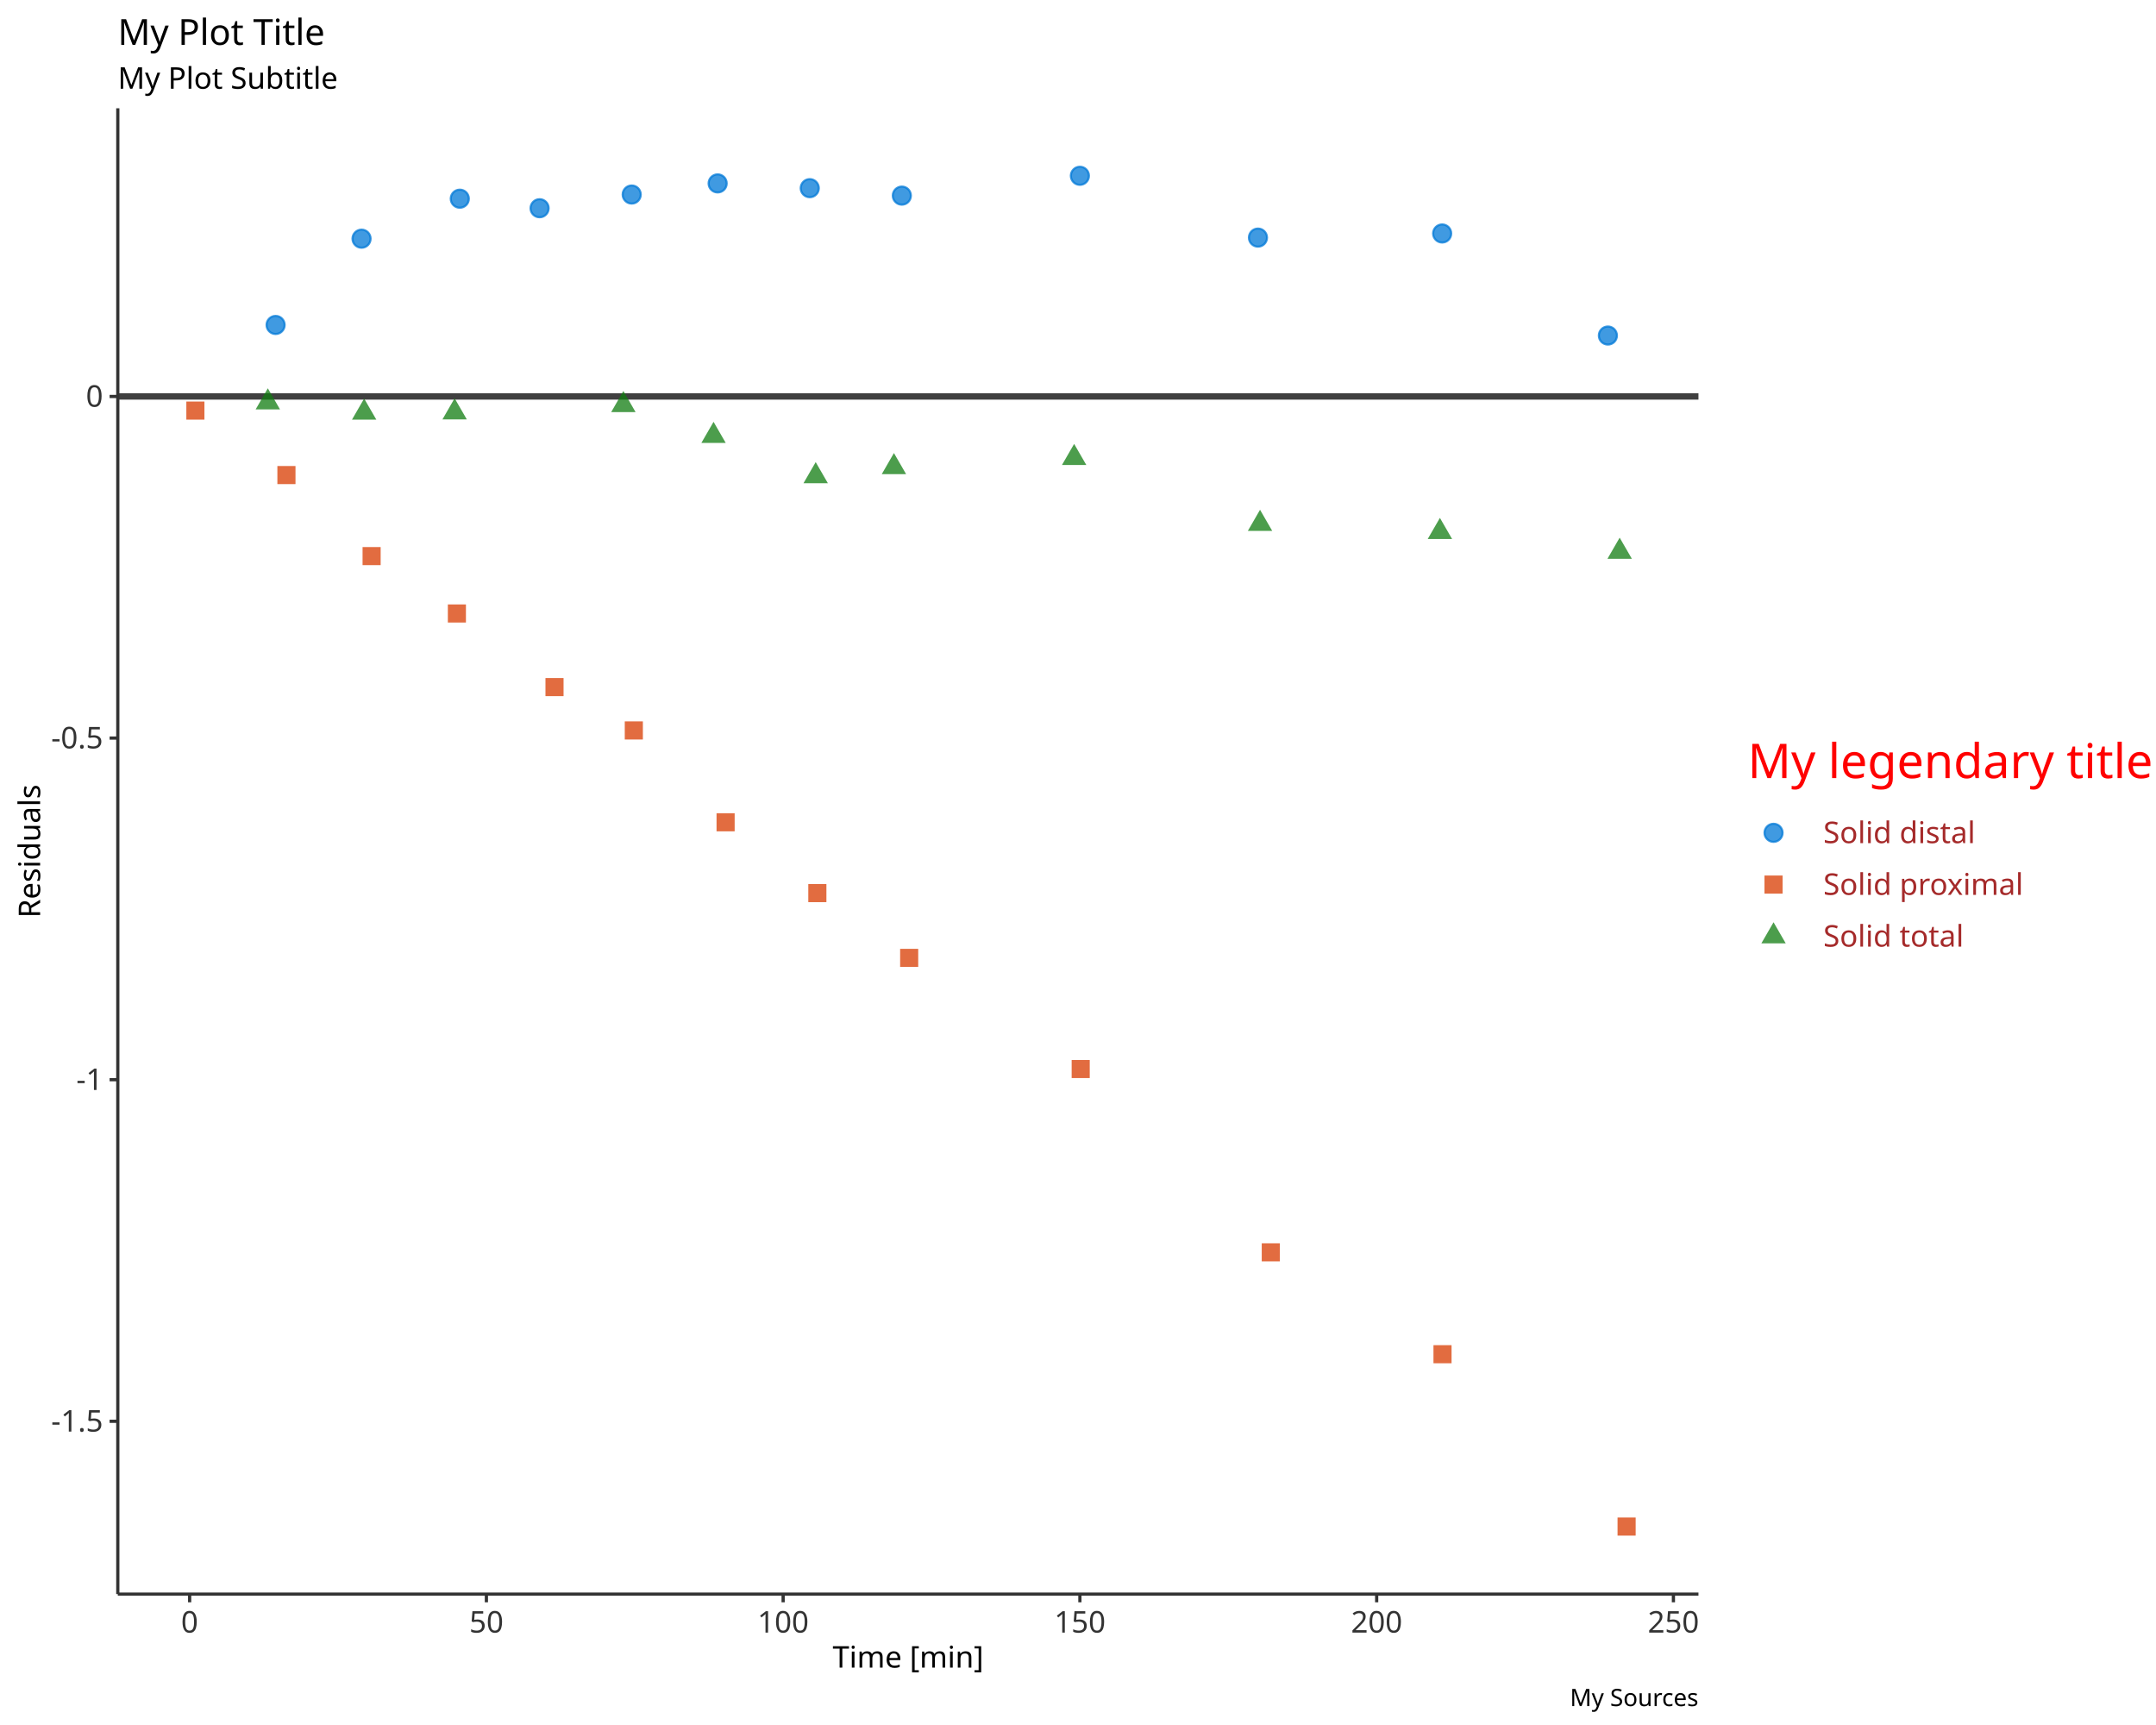
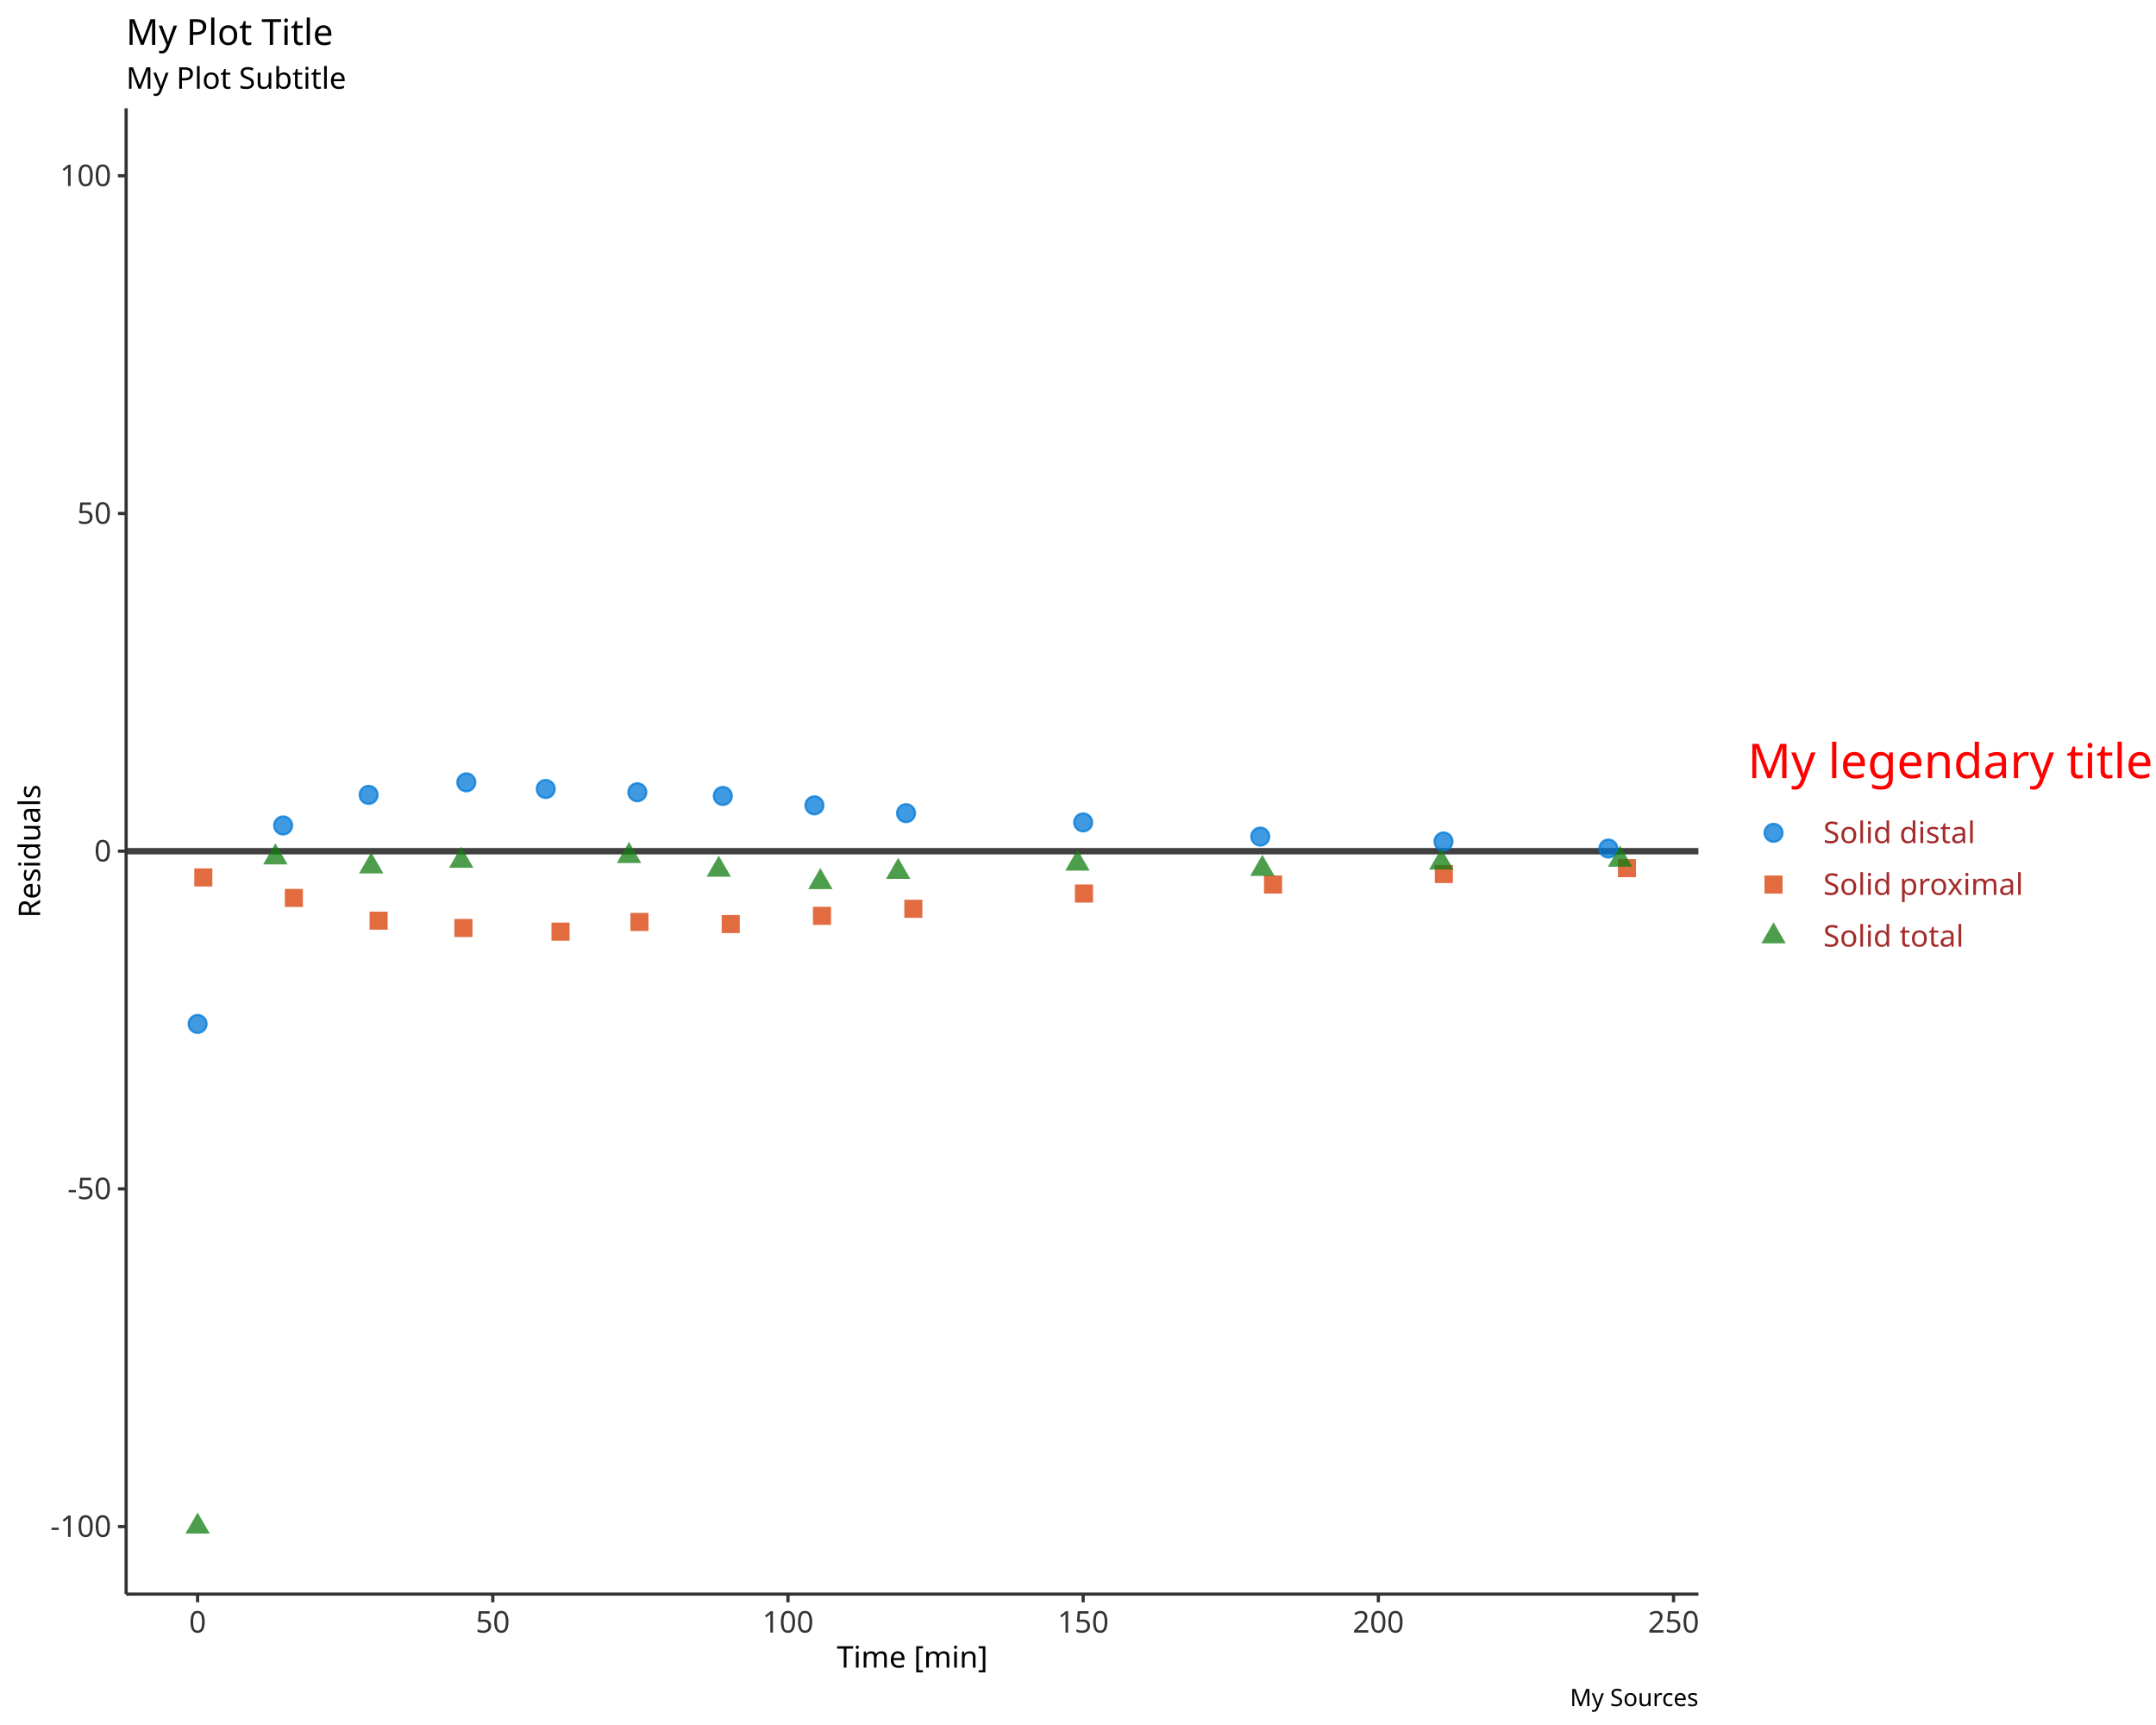
<svg xmlns="http://www.w3.org/2000/svg" class="svglite" data-engine-version="2.0" width="720.00pt" height="576.00pt" viewBox="0 0 720.00 576.00">
  <defs>
    <style type="text/css">
    .svglite line, .svglite polyline, .svglite polygon, .svglite path, .svglite rect, .svglite circle {
      fill: none;
      stroke: #000000;
      stroke-linecap: round;
      stroke-linejoin: round;
      stroke-miterlimit: 10.00;
    }
  </style>
  </defs>
  <rect width="100%" height="100%" style="stroke: none; fill: #FFFFFF;" />
  <defs>
    <clipPath id="cpMC4wMHw3MjAuMDB8MC4wMHw1NzYuMDA=">
      <rect x="0.00" y="0.00" width="720.00" height="576.00" />
    </clipPath>
  </defs>
  <g clip-path="url(#cpMC4wMHw3MjAuMDB8MC4wMHw1NzYuMDA=)">
    <rect x="0.00" y="0.00" width="720.00" height="576.00" style="stroke-width: 1.07; stroke: none; fill: #FFFFFF;" />
  </g>
  <defs>
-     <clipPath id="cpMzkuMzR8NTY3LjIwfDM2LjE1fDUzMi4yOQ==">
-       <rect x="39.34" y="36.15" width="527.86" height="496.14" />
+     <clipPath id="cpNDIuMTJ8NTY3LjIwfDM2LjE1fDUzMi4yOQ==">
+       <rect x="42.12" y="36.15" width="525.07" height="496.14" />
    </clipPath>
  </defs>
-   <g clip-path="url(#cpMzkuMzR8NTY3LjIwfDM2LjE1fDUzMi4yOQ==)">
-     <rect x="39.34" y="36.15" width="527.86" height="496.14" style="stroke-width: 1.07; stroke: none; fill: #FFFFFF;" />
+   <g clip-path="url(#cpNDIuMTJ8NTY3LjIwfDM2LjE1fDUzMi4yOQ==)">
+     <rect x="42.12" y="36.15" width="525.07" height="496.14" style="stroke-width: 1.07; stroke: none; fill: #FFFFFF;" />
  </g>
  <g clip-path="url(#cpMC4wMHw3MjAuMDB8MC4wMHw1NzYuMDA=)">
</g>
-   <g clip-path="url(#cpMzkuMzR8NTY3LjIwfDM2LjE1fDUzMi4yOQ==)">
+   <g clip-path="url(#cpNDIuMTJ8NTY3LjIwfDM2LjE1fDUzMi4yOQ==)">
</g>
  <g clip-path="url(#cpMC4wMHw3MjAuMDB8MC4wMHw1NzYuMDA=)">
</g>
-   <g clip-path="url(#cpMzkuMzR8NTY3LjIwfDM2LjE1fDUzMi4yOQ==)">
+   <g clip-path="url(#cpNDIuMTJ8NTY3LjIwfDM2LjE1fDUzMi4yOQ==)">
</g>
  <g clip-path="url(#cpMC4wMHw3MjAuMDB8MC4wMHw1NzYuMDA=)">
</g>
-   <g clip-path="url(#cpMzkuMzR8NTY3LjIwfDM2LjE1fDUzMi4yOQ==)">
+   <g clip-path="url(#cpNDIuMTJ8NTY3LjIwfDM2LjE1fDUzMi4yOQ==)">
</g>
  <g clip-path="url(#cpMC4wMHw3MjAuMDB8MC4wMHw1NzYuMDA=)">
</g>
-   <g clip-path="url(#cpMzkuMzR8NTY3LjIwfDM2LjE1fDUzMi4yOQ==)">
+   <g clip-path="url(#cpNDIuMTJ8NTY3LjIwfDM2LjE1fDUzMi4yOQ==)">
</g>
  <g clip-path="url(#cpMC4wMHw3MjAuMDB8MC4wMHw1NzYuMDA=)">
</g>
-   <g clip-path="url(#cpMzkuMzR8NTY3LjIwfDM2LjE1fDUzMi4yOQ==)">
+   <g clip-path="url(#cpNDIuMTJ8NTY3LjIwfDM2LjE1fDUzMi4yOQ==)">
</g>
  <g clip-path="url(#cpMC4wMHw3MjAuMDB8MC4wMHw1NzYuMDA=)">
</g>
-   <g clip-path="url(#cpMzkuMzR8NTY3LjIwfDM2LjE1fDUzMi4yOQ==)">
+   <g clip-path="url(#cpNDIuMTJ8NTY3LjIwfDM2LjE1fDUzMi4yOQ==)">
</g>
  <g clip-path="url(#cpMC4wMHw3MjAuMDB8MC4wMHw1NzYuMDA=)">
</g>
-   <g clip-path="url(#cpMzkuMzR8NTY3LjIwfDM2LjE1fDUzMi4yOQ==)">
+   <g clip-path="url(#cpNDIuMTJ8NTY3LjIwfDM2LjE1fDUzMi4yOQ==)">
</g>
  <g clip-path="url(#cpMC4wMHw3MjAuMDB8MC4wMHw1NzYuMDA=)">
</g>
-   <g clip-path="url(#cpMzkuMzR8NTY3LjIwfDM2LjE1fDUzMi4yOQ==)">
+   <g clip-path="url(#cpNDIuMTJ8NTY3LjIwfDM2LjE1fDUzMi4yOQ==)">
</g>
  <g clip-path="url(#cpMC4wMHw3MjAuMDB8MC4wMHw1NzYuMDA=)">
</g>
-   <g clip-path="url(#cpMzkuMzR8NTY3LjIwfDM2LjE1fDUzMi4yOQ==)">
+   <g clip-path="url(#cpNDIuMTJ8NTY3LjIwfDM2LjE1fDUzMi4yOQ==)">
</g>
  <g clip-path="url(#cpMC4wMHw3MjAuMDB8MC4wMHw1NzYuMDA=)">
</g>
-   <g clip-path="url(#cpMzkuMzR8NTY3LjIwfDM2LjE1fDUzMi4yOQ==)">
+   <g clip-path="url(#cpNDIuMTJ8NTY3LjIwfDM2LjE1fDUzMi4yOQ==)">
</g>
  <g clip-path="url(#cpMC4wMHw3MjAuMDB8MC4wMHw1NzYuMDA=)">
</g>
-   <g clip-path="url(#cpMzkuMzR8NTY3LjIwfDM2LjE1fDUzMi4yOQ==)">
+   <g clip-path="url(#cpNDIuMTJ8NTY3LjIwfDM2LjE1fDUzMi4yOQ==)">
</g>
  <g clip-path="url(#cpMC4wMHw3MjAuMDB8MC4wMHw1NzYuMDA=)">
</g>
-   <g clip-path="url(#cpMzkuMzR8NTY3LjIwfDM2LjE1fDUzMi4yOQ==)">
+   <g clip-path="url(#cpNDIuMTJ8NTY3LjIwfDM2LjE1fDUzMi4yOQ==)">
</g>
  <g clip-path="url(#cpMC4wMHw3MjAuMDB8MC4wMHw1NzYuMDA=)">
</g>
-   <g clip-path="url(#cpMzkuMzR8NTY3LjIwfDM2LjE1fDUzMi4yOQ==)">
+   <g clip-path="url(#cpNDIuMTJ8NTY3LjIwfDM2LjE1fDUzMi4yOQ==)">
</g>
  <g clip-path="url(#cpMC4wMHw3MjAuMDB8MC4wMHw1NzYuMDA=)">
</g>
-   <g clip-path="url(#cpMzkuMzR8NTY3LjIwfDM2LjE1fDUzMi4yOQ==)">
+   <g clip-path="url(#cpNDIuMTJ8NTY3LjIwfDM2LjE1fDUzMi4yOQ==)">
</g>
  <g clip-path="url(#cpMC4wMHw3MjAuMDB8MC4wMHw1NzYuMDA=)">
</g>
-   <g clip-path="url(#cpMzkuMzR8NTY3LjIwfDM2LjE1fDUzMi4yOQ==)">
+   <g clip-path="url(#cpNDIuMTJ8NTY3LjIwfDM2LjE1fDUzMi4yOQ==)">
</g>
  <g clip-path="url(#cpMC4wMHw3MjAuMDB8MC4wMHw1NzYuMDA=)">
</g>
-   <g clip-path="url(#cpMzkuMzR8NTY3LjIwfDM2LjE1fDUzMi4yOQ==)">
-     <line x1="39.34" y1="132.38" x2="567.20" y2="132.38" style="stroke-width: 2.13; stroke: #000000; stroke-opacity: 0.75; stroke-linecap: butt;" />
-     <circle cx="92.04" cy="108.51" r="3.02" style="stroke-width: 0.71; stroke: #0078D7; stroke-opacity: 0.75; fill: #0078D7; fill-opacity: 0.75;" />
-     <circle cx="120.74" cy="79.70" r="3.02" style="stroke-width: 0.71; stroke: #0078D7; stroke-opacity: 0.75; fill: #0078D7; fill-opacity: 0.75;" />
-     <circle cx="153.55" cy="66.35" r="3.02" style="stroke-width: 0.71; stroke: #0078D7; stroke-opacity: 0.75; fill: #0078D7; fill-opacity: 0.75;" />
-     <circle cx="180.20" cy="69.53" r="3.02" style="stroke-width: 0.71; stroke: #0078D7; stroke-opacity: 0.75; fill: #0078D7; fill-opacity: 0.75;" />
-     <circle cx="210.96" cy="64.96" r="3.02" style="stroke-width: 0.71; stroke: #0078D7; stroke-opacity: 0.75; fill: #0078D7; fill-opacity: 0.75;" />
-     <circle cx="239.66" cy="61.24" r="3.02" style="stroke-width: 0.71; stroke: #0078D7; stroke-opacity: 0.75; fill: #0078D7; fill-opacity: 0.75;" />
-     <circle cx="270.42" cy="62.83" r="3.02" style="stroke-width: 0.71; stroke: #0078D7; stroke-opacity: 0.75; fill: #0078D7; fill-opacity: 0.75;" />
-     <circle cx="301.17" cy="65.32" r="3.02" style="stroke-width: 0.71; stroke: #0078D7; stroke-opacity: 0.75; fill: #0078D7; fill-opacity: 0.75;" />
-     <circle cx="360.63" cy="58.70" r="3.02" style="stroke-width: 0.71; stroke: #0078D7; stroke-opacity: 0.75; fill: #0078D7; fill-opacity: 0.75;" />
-     <circle cx="420.10" cy="79.34" r="3.02" style="stroke-width: 0.71; stroke: #0078D7; stroke-opacity: 0.75; fill: #0078D7; fill-opacity: 0.75;" />
-     <circle cx="481.61" cy="77.96" r="3.02" style="stroke-width: 0.71; stroke: #0078D7; stroke-opacity: 0.75; fill: #0078D7; fill-opacity: 0.75;" />
-     <circle cx="536.96" cy="112.04" r="3.02" style="stroke-width: 0.71; stroke: #0078D7; stroke-opacity: 0.75; fill: #0078D7; fill-opacity: 0.75;" />
-     <polygon points="62.23,140.12 68.27,140.12 68.27,134.08 62.23,134.08 " style="stroke-width: 0.71; stroke: none; fill: #D83B01; fill-opacity: 0.75;" />
-     <polygon points="92.63,161.65 98.68,161.65 98.68,155.61 92.63,155.61 " style="stroke-width: 0.71; stroke: none; fill: #D83B01; fill-opacity: 0.75;" />
-     <polygon points="121.08,188.71 127.12,188.71 127.12,182.67 121.08,182.67 " style="stroke-width: 0.71; stroke: none; fill: #D83B01; fill-opacity: 0.75;" />
-     <polygon points="149.56,207.87 155.60,207.87 155.60,201.83 149.56,201.83 " style="stroke-width: 0.71; stroke: none; fill: #D83B01; fill-opacity: 0.75;" />
-     <polygon points="182.16,232.45 188.20,232.45 188.20,226.40 182.16,226.40 " style="stroke-width: 0.71; stroke: none; fill: #D83B01; fill-opacity: 0.75;" />
-     <polygon points="208.64,246.93 214.69,246.93 214.69,240.88 208.64,240.88 " style="stroke-width: 0.71; stroke: none; fill: #D83B01; fill-opacity: 0.75;" />
-     <polygon points="239.29,277.59 245.34,277.59 245.34,271.55 239.29,271.55 " style="stroke-width: 0.71; stroke: none; fill: #D83B01; fill-opacity: 0.75;" />
-     <polygon points="269.93,301.24 275.98,301.24 275.98,295.20 269.93,295.20 " style="stroke-width: 0.71; stroke: none; fill: #D83B01; fill-opacity: 0.75;" />
-     <polygon points="300.60,322.87 306.64,322.87 306.64,316.83 300.60,316.83 " style="stroke-width: 0.71; stroke: none; fill: #D83B01; fill-opacity: 0.75;" />
-     <polygon points="357.88,359.98 363.92,359.98 363.92,353.94 357.88,353.94 " style="stroke-width: 0.71; stroke: none; fill: #D83B01; fill-opacity: 0.75;" />
-     <polygon points="421.36,421.19 427.40,421.19 427.40,415.15 421.36,415.15 " style="stroke-width: 0.71; stroke: none; fill: #D83B01; fill-opacity: 0.75;" />
-     <polygon points="478.71,455.21 484.75,455.21 484.75,449.17 478.71,449.17 " style="stroke-width: 0.71; stroke: none; fill: #D83B01; fill-opacity: 0.75;" />
-     <polygon points="540.18,512.76 546.23,512.76 546.23,506.71 540.18,506.71 " style="stroke-width: 0.71; stroke: none; fill: #D83B01; fill-opacity: 0.75;" />
-     <polygon points="89.44,129.66 93.51,136.71 85.37,136.71 " style="stroke-width: 0.71; stroke: none; fill: #107C10; fill-opacity: 0.75;" />
-     <polygon points="121.61,133.08 125.68,140.13 117.54,140.13 " style="stroke-width: 0.71; stroke: none; fill: #107C10; fill-opacity: 0.75;" />
-     <polygon points="151.82,132.99 155.89,140.04 147.76,140.04 " style="stroke-width: 0.71; stroke: none; fill: #107C10; fill-opacity: 0.75;" />
-     <polygon points="208.18,130.55 212.25,137.60 204.11,137.60 " style="stroke-width: 0.71; stroke: none; fill: #107C10; fill-opacity: 0.75;" />
-     <polygon points="238.29,140.85 242.36,147.90 234.22,147.90 " style="stroke-width: 0.71; stroke: none; fill: #107C10; fill-opacity: 0.75;" />
-     <polygon points="272.40,154.30 276.47,161.35 268.33,161.35 " style="stroke-width: 0.71; stroke: none; fill: #107C10; fill-opacity: 0.75;" />
-     <polygon points="298.53,151.28 302.60,158.33 294.46,158.33 " style="stroke-width: 0.71; stroke: none; fill: #107C10; fill-opacity: 0.75;" />
-     <polygon points="358.71,148.22 362.78,155.27 354.64,155.27 " style="stroke-width: 0.71; stroke: none; fill: #107C10; fill-opacity: 0.75;" />
-     <polygon points="420.79,170.22 424.86,177.27 416.72,177.27 " style="stroke-width: 0.71; stroke: none; fill: #107C10; fill-opacity: 0.75;" />
-     <polygon points="480.86,172.93 484.93,179.98 476.79,179.98 " style="stroke-width: 0.71; stroke: none; fill: #107C10; fill-opacity: 0.75;" />
-     <polygon points="540.89,179.53 544.96,186.58 536.82,186.58 " style="stroke-width: 0.71; stroke: none; fill: #107C10; fill-opacity: 0.75;" />
+   <g clip-path="url(#cpNDIuMTJ8NTY3LjIwfDM2LjE1fDUzMi4yOQ==)">
+     <line x1="42.12" y1="284.22" x2="567.20" y2="284.22" style="stroke-width: 2.13; stroke: #000000; stroke-opacity: 0.75; stroke-linecap: butt;" />
+     <circle cx="65.99" cy="341.90" r="3.02" style="stroke-width: 0.71; stroke: #0078D7; stroke-opacity: 0.75; fill: #0078D7; fill-opacity: 0.75;" />
+     <circle cx="94.55" cy="275.63" r="3.02" style="stroke-width: 0.71; stroke: #0078D7; stroke-opacity: 0.75; fill: #0078D7; fill-opacity: 0.75;" />
+     <circle cx="123.10" cy="265.42" r="3.02" style="stroke-width: 0.71; stroke: #0078D7; stroke-opacity: 0.75; fill: #0078D7; fill-opacity: 0.75;" />
+     <circle cx="155.73" cy="261.23" r="3.02" style="stroke-width: 0.71; stroke: #0078D7; stroke-opacity: 0.75; fill: #0078D7; fill-opacity: 0.75;" />
+     <circle cx="182.25" cy="263.45" r="3.02" style="stroke-width: 0.71; stroke: #0078D7; stroke-opacity: 0.75; fill: #0078D7; fill-opacity: 0.75;" />
+     <circle cx="212.84" cy="264.54" r="3.02" style="stroke-width: 0.71; stroke: #0078D7; stroke-opacity: 0.75; fill: #0078D7; fill-opacity: 0.75;" />
+     <circle cx="241.39" cy="265.78" r="3.02" style="stroke-width: 0.71; stroke: #0078D7; stroke-opacity: 0.75; fill: #0078D7; fill-opacity: 0.75;" />
+     <circle cx="271.98" cy="268.92" r="3.02" style="stroke-width: 0.71; stroke: #0078D7; stroke-opacity: 0.75; fill: #0078D7; fill-opacity: 0.75;" />
+     <circle cx="302.58" cy="271.52" r="3.02" style="stroke-width: 0.71; stroke: #0078D7; stroke-opacity: 0.75; fill: #0078D7; fill-opacity: 0.75;" />
+     <circle cx="361.72" cy="274.62" r="3.02" style="stroke-width: 0.71; stroke: #0078D7; stroke-opacity: 0.75; fill: #0078D7; fill-opacity: 0.75;" />
+     <circle cx="420.87" cy="279.35" r="3.02" style="stroke-width: 0.71; stroke: #0078D7; stroke-opacity: 0.75; fill: #0078D7; fill-opacity: 0.75;" />
+     <circle cx="482.06" cy="280.99" r="3.02" style="stroke-width: 0.71; stroke: #0078D7; stroke-opacity: 0.75; fill: #0078D7; fill-opacity: 0.75;" />
+     <circle cx="537.12" cy="283.35" r="3.02" style="stroke-width: 0.71; stroke: #0078D7; stroke-opacity: 0.75; fill: #0078D7; fill-opacity: 0.75;" />
+     <polygon points="64.88,296.01 70.92,296.01 70.92,289.97 64.88,289.97 " style="stroke-width: 0.71; stroke: none; fill: #D83B01; fill-opacity: 0.75;" />
+     <polygon points="95.12,302.85 101.16,302.85 101.16,296.81 95.12,296.81 " style="stroke-width: 0.71; stroke: none; fill: #D83B01; fill-opacity: 0.75;" />
+     <polygon points="123.42,310.44 129.46,310.44 129.46,304.40 123.42,304.40 " style="stroke-width: 0.71; stroke: none; fill: #D83B01; fill-opacity: 0.75;" />
+     <polygon points="151.74,312.88 157.79,312.88 157.79,306.84 151.74,306.84 " style="stroke-width: 0.71; stroke: none; fill: #D83B01; fill-opacity: 0.75;" />
+     <polygon points="184.17,314.11 190.22,314.11 190.22,308.07 184.17,308.07 " style="stroke-width: 0.71; stroke: none; fill: #D83B01; fill-opacity: 0.75;" />
+     <polygon points="210.52,310.87 216.56,310.87 216.56,304.83 210.52,304.83 " style="stroke-width: 0.71; stroke: none; fill: #D83B01; fill-opacity: 0.75;" />
+     <polygon points="241.01,311.57 247.05,311.57 247.05,305.53 241.01,305.53 " style="stroke-width: 0.71; stroke: none; fill: #D83B01; fill-opacity: 0.75;" />
+     <polygon points="271.49,308.84 277.53,308.84 277.53,302.79 271.49,302.79 " style="stroke-width: 0.71; stroke: none; fill: #D83B01; fill-opacity: 0.75;" />
+     <polygon points="301.99,306.48 308.03,306.48 308.03,300.44 301.99,300.44 " style="stroke-width: 0.71; stroke: none; fill: #D83B01; fill-opacity: 0.75;" />
+     <polygon points="358.97,301.39 365.01,301.39 365.01,295.34 358.97,295.34 " style="stroke-width: 0.71; stroke: none; fill: #D83B01; fill-opacity: 0.75;" />
+     <polygon points="422.11,298.36 428.16,298.36 428.16,292.32 422.11,292.32 " style="stroke-width: 0.71; stroke: none; fill: #D83B01; fill-opacity: 0.75;" />
+     <polygon points="479.16,294.86 485.20,294.86 485.20,288.82 479.16,288.82 " style="stroke-width: 0.71; stroke: none; fill: #D83B01; fill-opacity: 0.75;" />
+     <polygon points="540.31,292.90 546.35,292.90 546.35,286.86 540.31,286.86 " style="stroke-width: 0.71; stroke: none; fill: #D83B01; fill-opacity: 0.75;" />
+     <polygon points="65.99,505.04 70.06,512.09 61.92,512.09 " style="stroke-width: 0.71; stroke: none; fill: #107C10; fill-opacity: 0.75;" />
+     <polygon points="91.96,281.58 96.03,288.63 87.89,288.63 " style="stroke-width: 0.71; stroke: none; fill: #107C10; fill-opacity: 0.75;" />
+     <polygon points="123.96,284.60 128.03,291.65 119.89,291.65 " style="stroke-width: 0.71; stroke: none; fill: #107C10; fill-opacity: 0.75;" />
+     <polygon points="154.02,282.72 158.09,289.77 149.95,289.77 " style="stroke-width: 0.71; stroke: none; fill: #107C10; fill-opacity: 0.75;" />
+     <polygon points="210.07,281.12 214.14,288.17 206.00,288.17 " style="stroke-width: 0.71; stroke: none; fill: #107C10; fill-opacity: 0.75;" />
+     <polygon points="240.03,285.70 244.10,292.75 235.96,292.75 " style="stroke-width: 0.71; stroke: none; fill: #107C10; fill-opacity: 0.75;" />
+     <polygon points="273.96,289.84 278.03,296.89 269.89,296.89 " style="stroke-width: 0.71; stroke: none; fill: #107C10; fill-opacity: 0.75;" />
+     <polygon points="299.94,286.42 304.01,293.47 295.87,293.47 " style="stroke-width: 0.71; stroke: none; fill: #107C10; fill-opacity: 0.75;" />
+     <polygon points="359.81,283.66 363.88,290.71 355.74,290.71 " style="stroke-width: 0.71; stroke: none; fill: #107C10; fill-opacity: 0.75;" />
+     <polygon points="421.57,285.42 425.64,292.47 417.50,292.47 " style="stroke-width: 0.71; stroke: none; fill: #107C10; fill-opacity: 0.75;" />
+     <polygon points="481.32,283.31 485.39,290.36 477.25,290.36 " style="stroke-width: 0.71; stroke: none; fill: #107C10; fill-opacity: 0.75;" />
+     <polygon points="541.03,282.37 545.10,289.42 536.96,289.42 " style="stroke-width: 0.71; stroke: none; fill: #107C10; fill-opacity: 0.75;" />
  </g>
  <g clip-path="url(#cpMC4wMHw3MjAuMDB8MC4wMHw1NzYuMDA=)">
-     <polyline points="39.34,532.29 39.34,36.15 " style="stroke-width: 1.07; stroke: #333333; stroke-linecap: butt;" />
-     <text x="34.41" y="478.02" text-anchor="end" style="font-size: 10.00px; fill: #333333; font-family: sans;" textLength="17.23px" lengthAdjust="spacingAndGlyphs">-1.5</text>
-     <text x="34.41" y="363.96" text-anchor="end" style="font-size: 10.00px; fill: #333333; font-family: sans;" textLength="8.89px" lengthAdjust="spacingAndGlyphs">-1</text>
-     <text x="34.41" y="249.89" text-anchor="end" style="font-size: 10.00px; fill: #333333; font-family: sans;" textLength="17.23px" lengthAdjust="spacingAndGlyphs">-0.5</text>
-     <text x="34.41" y="135.82" text-anchor="end" style="font-size: 10.00px; fill: #333333; font-family: sans;" textLength="5.56px" lengthAdjust="spacingAndGlyphs">0</text>
-     <polyline points="36.60,474.58 39.34,474.58 " style="stroke-width: 1.07; stroke: #333333; stroke-linecap: butt;" />
-     <polyline points="36.60,360.52 39.34,360.52 " style="stroke-width: 1.07; stroke: #333333; stroke-linecap: butt;" />
-     <polyline points="36.60,246.45 39.34,246.45 " style="stroke-width: 1.07; stroke: #333333; stroke-linecap: butt;" />
-     <polyline points="36.60,132.38 39.34,132.38 " style="stroke-width: 1.07; stroke: #333333; stroke-linecap: butt;" />
-     <polyline points="39.34,532.29 567.20,532.29 " style="stroke-width: 1.07; stroke: #333333; stroke-linecap: butt;" />
-     <polyline points="63.33,535.03 63.33,532.29 " style="stroke-width: 1.07; stroke: #333333; stroke-linecap: butt;" />
-     <polyline points="162.43,535.03 162.43,532.29 " style="stroke-width: 1.07; stroke: #333333; stroke-linecap: butt;" />
-     <polyline points="261.53,535.03 261.53,532.29 " style="stroke-width: 1.07; stroke: #333333; stroke-linecap: butt;" />
-     <polyline points="360.63,535.03 360.63,532.29 " style="stroke-width: 1.07; stroke: #333333; stroke-linecap: butt;" />
-     <polyline points="459.74,535.03 459.74,532.29 " style="stroke-width: 1.07; stroke: #333333; stroke-linecap: butt;" />
-     <polyline points="558.84,535.03 558.84,532.29 " style="stroke-width: 1.07; stroke: #333333; stroke-linecap: butt;" />
-     <text x="63.33" y="545.14" text-anchor="middle" style="font-size: 10.00px; fill: #333333; font-family: sans;" textLength="5.56px" lengthAdjust="spacingAndGlyphs">0</text>
-     <text x="162.43" y="545.14" text-anchor="middle" style="font-size: 10.00px; fill: #333333; font-family: sans;" textLength="11.12px" lengthAdjust="spacingAndGlyphs">50</text>
-     <text x="261.53" y="545.14" text-anchor="middle" style="font-size: 10.00px; fill: #333333; font-family: sans;" textLength="16.69px" lengthAdjust="spacingAndGlyphs">100</text>
-     <text x="360.63" y="545.14" text-anchor="middle" style="font-size: 10.00px; fill: #333333; font-family: sans;" textLength="16.69px" lengthAdjust="spacingAndGlyphs">150</text>
-     <text x="459.74" y="545.14" text-anchor="middle" style="font-size: 10.00px; fill: #333333; font-family: sans;" textLength="16.69px" lengthAdjust="spacingAndGlyphs">200</text>
-     <text x="558.84" y="545.14" text-anchor="middle" style="font-size: 10.00px; fill: #333333; font-family: sans;" textLength="16.69px" lengthAdjust="spacingAndGlyphs">250</text>
-     <text x="303.27" y="556.84" text-anchor="middle" style="font-size: 10.00px; font-family: sans;" textLength="46.67px" lengthAdjust="spacingAndGlyphs">Time [min]</text>
+     <polyline points="42.12,532.29 42.12,36.15 " style="stroke-width: 1.07; stroke: #333333; stroke-linecap: butt;" />
+     <text x="37.19" y="513.18" text-anchor="end" style="font-size: 10.00px; fill: #333333; font-family: sans;" textLength="20.02px" lengthAdjust="spacingAndGlyphs">-100</text>
+     <text x="37.19" y="400.42" text-anchor="end" style="font-size: 10.00px; fill: #333333; font-family: sans;" textLength="14.45px" lengthAdjust="spacingAndGlyphs">-50</text>
+     <text x="37.19" y="287.66" text-anchor="end" style="font-size: 10.00px; fill: #333333; font-family: sans;" textLength="5.56px" lengthAdjust="spacingAndGlyphs">0</text>
+     <text x="37.19" y="174.90" text-anchor="end" style="font-size: 10.00px; fill: #333333; font-family: sans;" textLength="11.12px" lengthAdjust="spacingAndGlyphs">50</text>
+     <text x="37.19" y="62.14" text-anchor="end" style="font-size: 10.00px; fill: #333333; font-family: sans;" textLength="16.69px" lengthAdjust="spacingAndGlyphs">100</text>
+     <polyline points="39.38,509.74 42.12,509.74 " style="stroke-width: 1.07; stroke: #333333; stroke-linecap: butt;" />
+     <polyline points="39.38,396.98 42.12,396.98 " style="stroke-width: 1.07; stroke: #333333; stroke-linecap: butt;" />
+     <polyline points="39.38,284.22 42.12,284.22 " style="stroke-width: 1.07; stroke: #333333; stroke-linecap: butt;" />
+     <polyline points="39.38,171.46 42.12,171.46 " style="stroke-width: 1.07; stroke: #333333; stroke-linecap: butt;" />
+     <polyline points="39.38,58.70 42.12,58.70 " style="stroke-width: 1.07; stroke: #333333; stroke-linecap: butt;" />
+     <polyline points="42.12,532.29 567.20,532.29 " style="stroke-width: 1.07; stroke: #333333; stroke-linecap: butt;" />
+     <polyline points="65.99,535.03 65.99,532.29 " style="stroke-width: 1.07; stroke: #333333; stroke-linecap: butt;" />
+     <polyline points="164.57,535.03 164.57,532.29 " style="stroke-width: 1.07; stroke: #333333; stroke-linecap: butt;" />
+     <polyline points="263.15,535.03 263.15,532.29 " style="stroke-width: 1.07; stroke: #333333; stroke-linecap: butt;" />
+     <polyline points="361.72,535.03 361.72,532.29 " style="stroke-width: 1.07; stroke: #333333; stroke-linecap: butt;" />
+     <polyline points="460.30,535.03 460.30,532.29 " style="stroke-width: 1.07; stroke: #333333; stroke-linecap: butt;" />
+     <polyline points="558.88,535.03 558.88,532.29 " style="stroke-width: 1.07; stroke: #333333; stroke-linecap: butt;" />
+     <text x="65.99" y="545.14" text-anchor="middle" style="font-size: 10.00px; fill: #333333; font-family: sans;" textLength="5.56px" lengthAdjust="spacingAndGlyphs">0</text>
+     <text x="164.57" y="545.14" text-anchor="middle" style="font-size: 10.00px; fill: #333333; font-family: sans;" textLength="11.12px" lengthAdjust="spacingAndGlyphs">50</text>
+     <text x="263.15" y="545.14" text-anchor="middle" style="font-size: 10.00px; fill: #333333; font-family: sans;" textLength="16.69px" lengthAdjust="spacingAndGlyphs">100</text>
+     <text x="361.72" y="545.14" text-anchor="middle" style="font-size: 10.00px; fill: #333333; font-family: sans;" textLength="16.69px" lengthAdjust="spacingAndGlyphs">150</text>
+     <text x="460.30" y="545.14" text-anchor="middle" style="font-size: 10.00px; fill: #333333; font-family: sans;" textLength="16.69px" lengthAdjust="spacingAndGlyphs">200</text>
+     <text x="558.88" y="545.14" text-anchor="middle" style="font-size: 10.00px; fill: #333333; font-family: sans;" textLength="16.69px" lengthAdjust="spacingAndGlyphs">250</text>
+     <text x="304.66" y="556.84" text-anchor="middle" style="font-size: 10.00px; font-family: sans;" textLength="46.67px" lengthAdjust="spacingAndGlyphs">Time [min]</text>
    <text transform="translate(13.40,284.22) rotate(-90)" text-anchor="middle" style="font-size: 10.00px; font-family: sans;" textLength="43.92px" lengthAdjust="spacingAndGlyphs">Residuals</text>
    <rect x="578.16" y="241.67" width="136.36" height="85.10" style="stroke-width: 1.07; stroke: none; fill: #FFFFFF;" />
    <text x="583.64" y="259.82" style="font-size: 16.00px; fill: #FF0000; font-family: sans;" textLength="125.40px" lengthAdjust="spacingAndGlyphs">My legendary title</text>
    <rect x="583.64" y="269.45" width="17.28" height="17.28" style="stroke-width: 1.07; stroke: none; fill: #FFFFFF;" />
    <circle cx="592.28" cy="278.09" r="3.02" style="stroke-width: 0.71; stroke: #0078D7; stroke-opacity: 0.75; fill: #0078D7; fill-opacity: 0.75;" />
    <rect x="583.64" y="286.73" width="17.28" height="17.28" style="stroke-width: 1.07; stroke: none; fill: #FFFFFF;" />
    <polygon points="589.25,298.39 595.30,298.39 595.30,292.35 589.25,292.35 " style="stroke-width: 0.71; stroke: none; fill: #D83B01; fill-opacity: 0.75;" />
    <rect x="583.64" y="304.01" width="17.28" height="17.28" style="stroke-width: 1.07; stroke: none; fill: #FFFFFF;" />
    <polygon points="592.28,307.95 596.35,315.00 588.21,315.00 " style="stroke-width: 0.71; stroke: none; fill: #107C10; fill-opacity: 0.75;" />
    <text x="608.89" y="281.53" style="font-size: 10.00px; fill: #A52A2A; font-family: sans;" textLength="48.36px" lengthAdjust="spacingAndGlyphs">Solid distal</text>
    <text x="608.89" y="298.81" style="font-size: 10.00px; fill: #A52A2A; font-family: sans;" textLength="62.81px" lengthAdjust="spacingAndGlyphs">Solid proximal</text>
    <text x="608.89" y="316.09" style="font-size: 10.00px; fill: #A52A2A; font-family: sans;" textLength="43.91px" lengthAdjust="spacingAndGlyphs">Solid total</text>
-     <text x="39.34" y="29.63" style="font-size: 10.00px; font-family: sans;" textLength="69.48px" lengthAdjust="spacingAndGlyphs">My Plot Subtitle</text>
-     <text x="39.34" y="14.98" style="font-size: 12.00px; font-family: sans;" textLength="66.02px" lengthAdjust="spacingAndGlyphs">My Plot Title</text>
+     <text x="42.12" y="29.63" style="font-size: 10.00px; font-family: sans;" textLength="69.48px" lengthAdjust="spacingAndGlyphs">My Plot Subtitle</text>
+     <text x="42.12" y="14.98" style="font-size: 12.00px; font-family: sans;" textLength="66.02px" lengthAdjust="spacingAndGlyphs">My Plot Title</text>
    <text x="567.20" y="569.69" text-anchor="end" style="font-size: 8.00px; font-family: sans;" textLength="42.25px" lengthAdjust="spacingAndGlyphs">My Sources</text>
  </g>
</svg>
